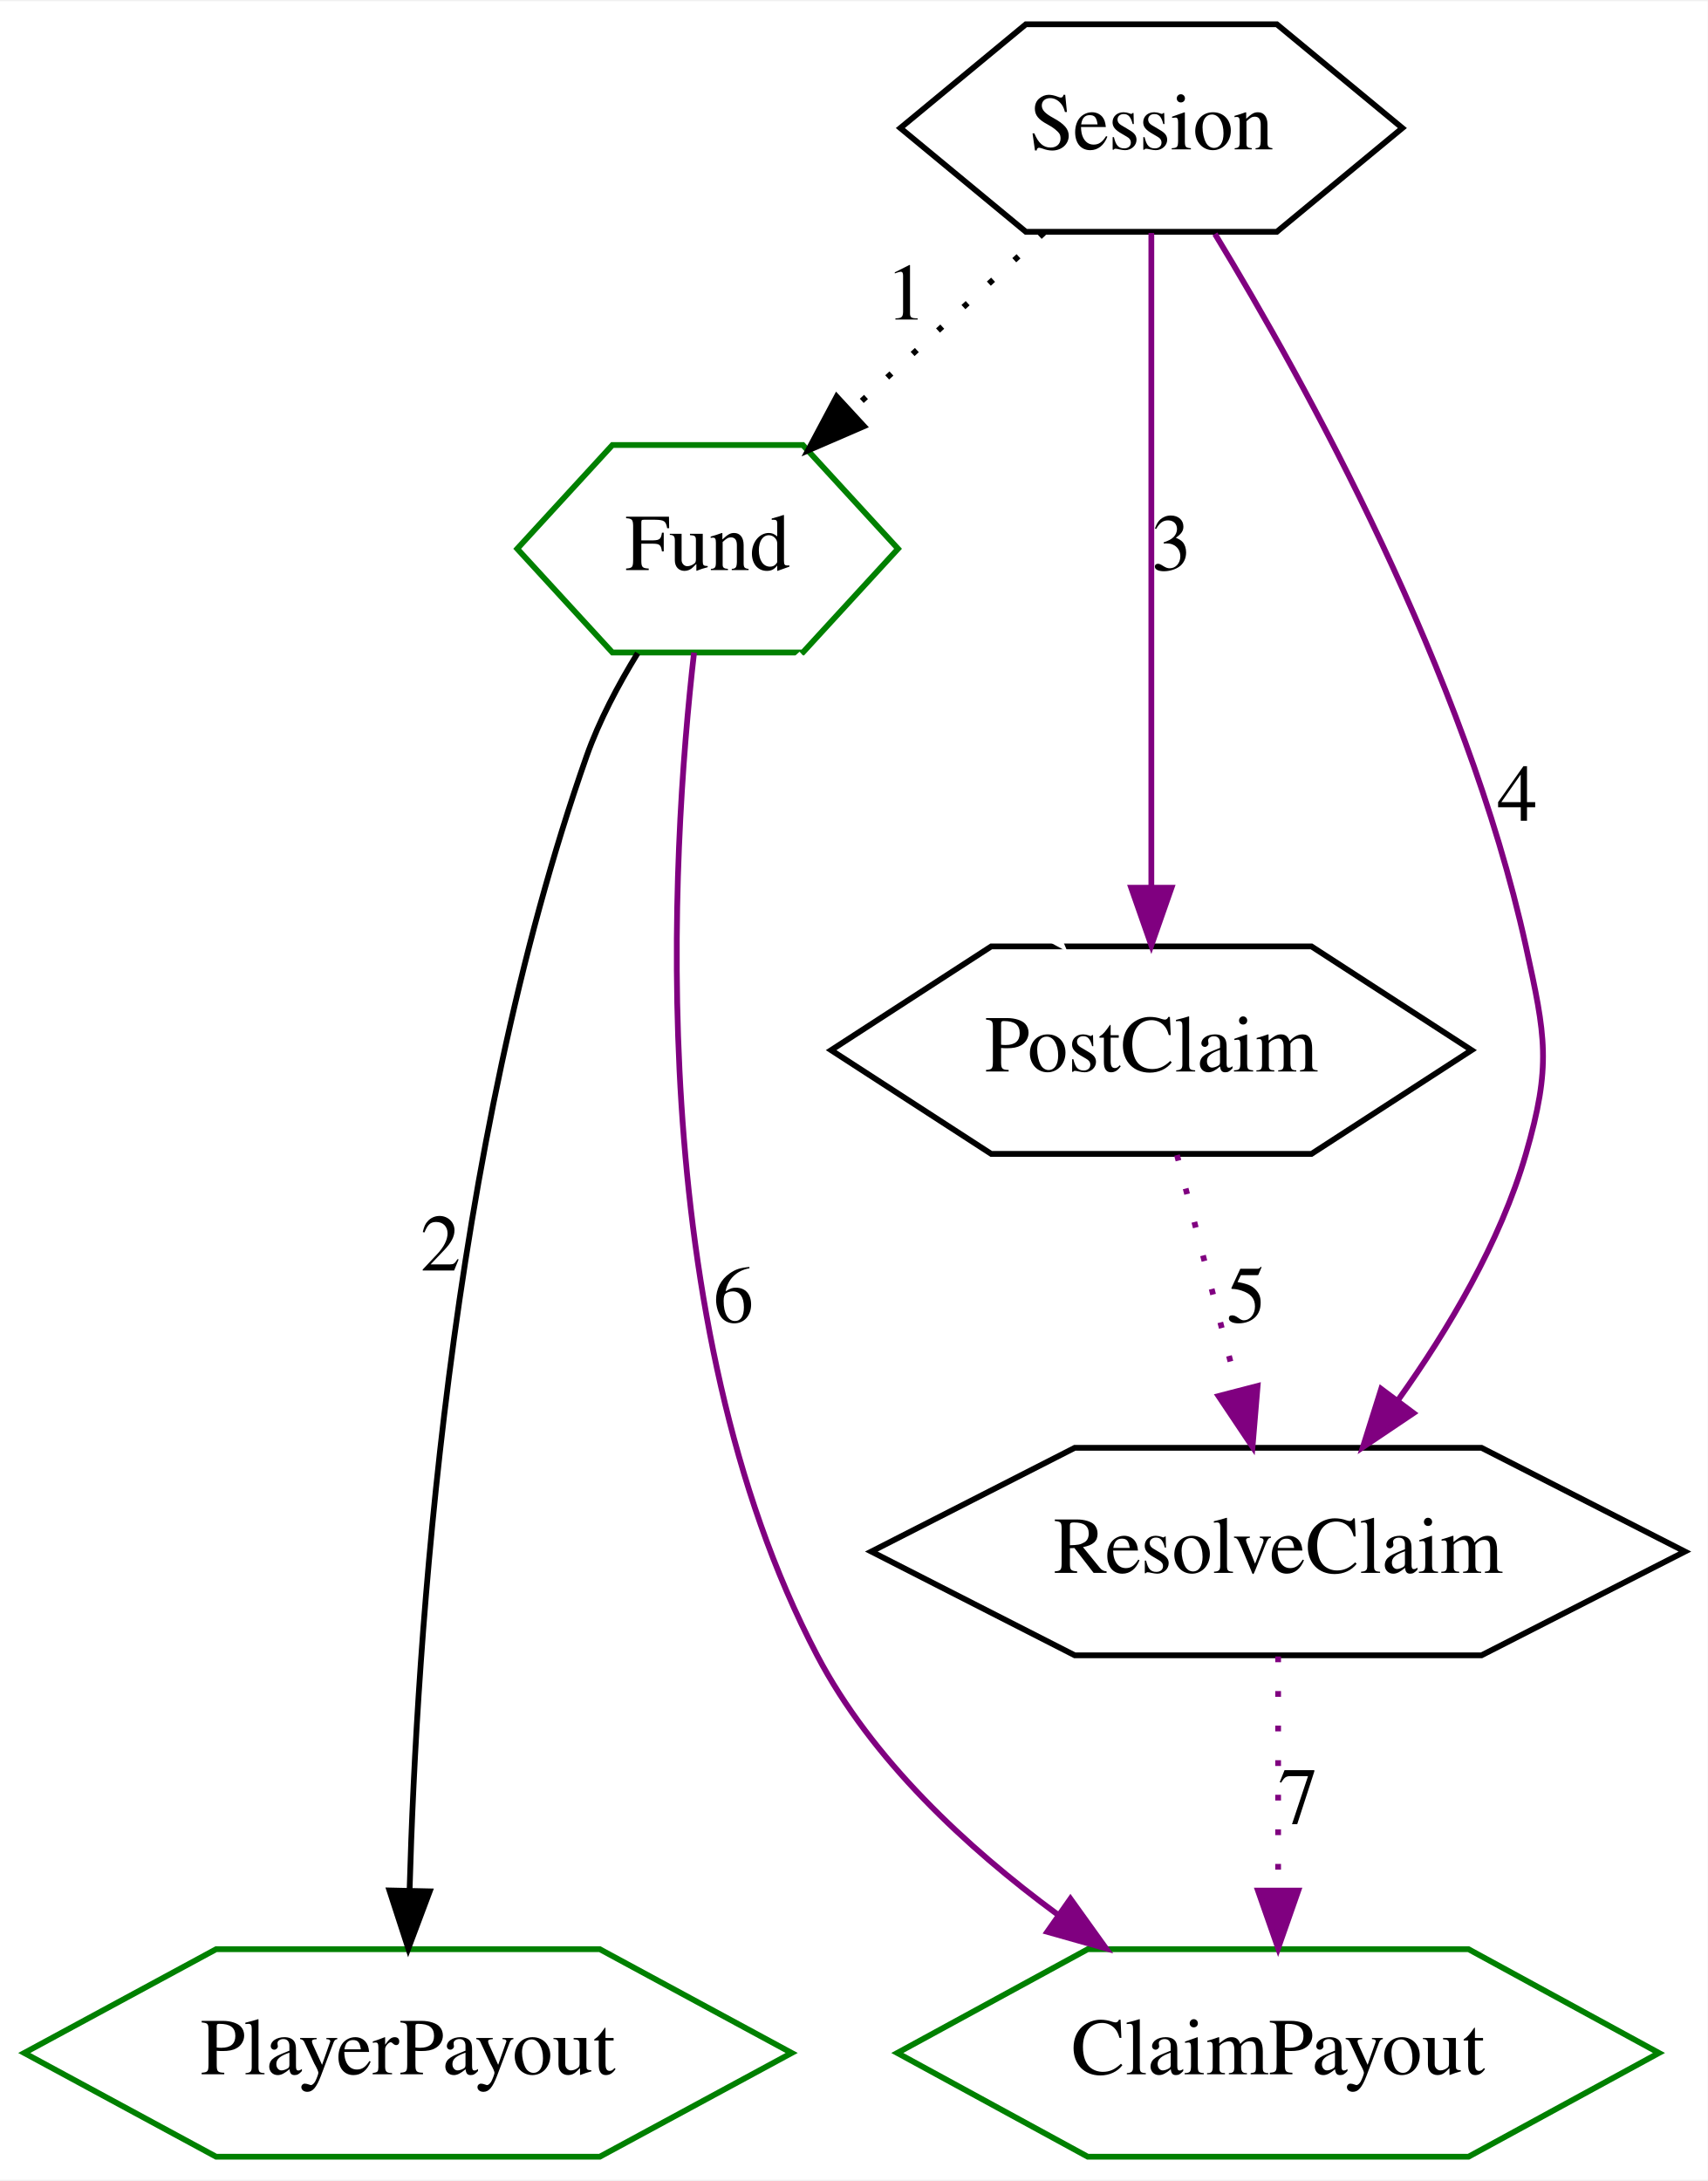
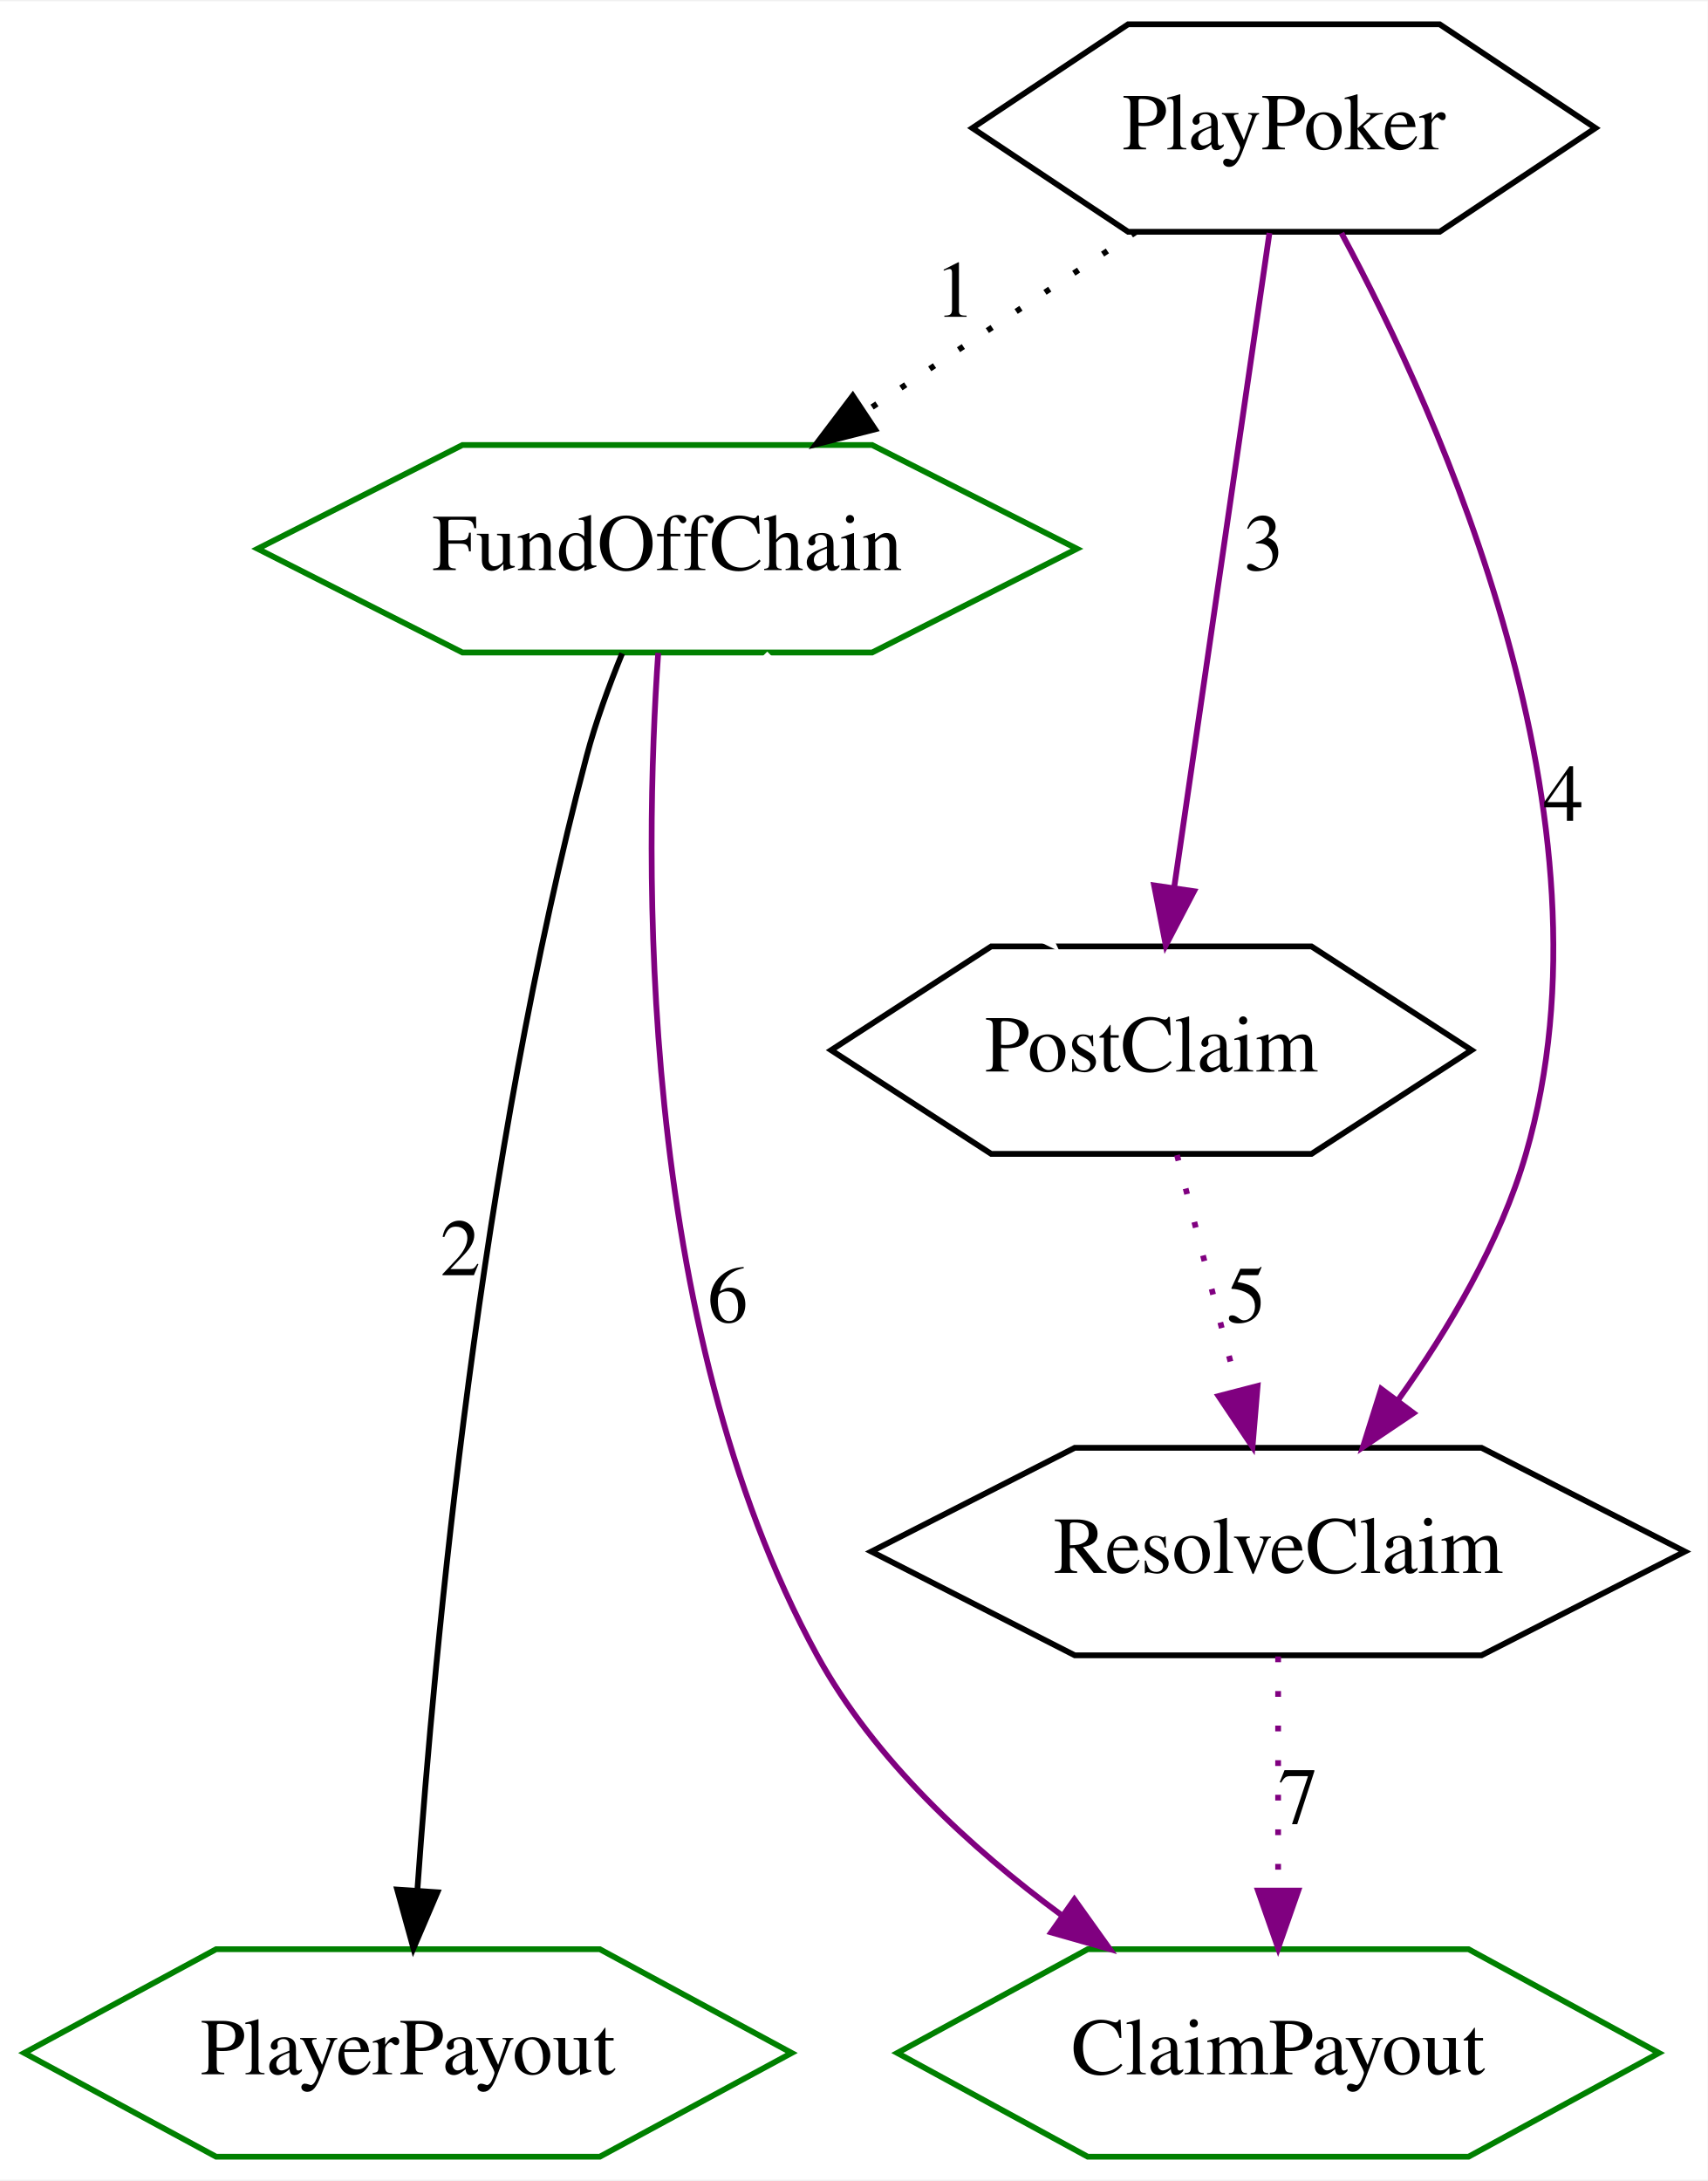
<svg xmlns="http://www.w3.org/2000/svg" width="296pt" height="378pt" viewBox="0.00 0.00 296.34 378.00">
  <g id="graph0" class="graph" transform="scale(1 1) rotate(0) translate(4 374)">
    <polygon fill="white" stroke="none" points="-4,4 -4,-374 292.339,-374 292.339,4 -4,4" />
    <g id="node1" class="node">
-       <polygon fill="none" stroke="green" points="151.837,-279 135.315,-297 102.272,-297 85.751,-279 102.272,-261 135.315,-261 151.837,-279" />
-       <text text-anchor="middle" x="118.793" y="-275.3" font-family="Times,serif" font-size="14.00">Fund</text>
+       <polygon fill="none" stroke="green" points="182.887,-279 147.34,-297 76.247,-297 40.7,-279 76.247,-261 147.34,-261 182.887,-279" />
+       <text text-anchor="middle" x="111.793" y="-275.3" font-family="Times,serif" font-size="14.00">FundOffChain</text>
    </g>
    <g id="node2" class="node">
      <polygon fill="none" stroke="green" points="133.381,-18 100.087,-36 33.5,-36 0.206,-18 33.5,-2.4869e-14 100.087,-0 133.381,-18" />
      <text text-anchor="middle" x="66.793" y="-14.3" font-family="Times,serif" font-size="14.00">PlayerPayout</text>
    </g>
    <g id="edge2" class="edge">
-       <path fill="none" stroke="black" d="M106.65,-260.882C103.283,-255.398 99.961,-249.148 97.793,-243 73.835,-175.049 68.296,-89.404 67.08,-46.356" />
-       <polygon fill="black" stroke="black" points="70.574,-46.042 66.851,-36.123 63.576,-46.199 70.574,-46.042" />
-       <text text-anchor="middle" x="72.431" y="-153.767" font-family="Times,serif" font-size="14.00">2</text>
+       <path fill="none" stroke="black" d="M103.963,-260.835C101.675,-255.245 99.369,-248.947 97.793,-243 79.386,-173.527 71.452,-88.869 68.426,-46.269" />
+       <polygon fill="black" stroke="black" points="71.908,-45.88 67.744,-36.138 64.924,-46.35 71.908,-45.88" />
+       <text text-anchor="middle" x="75.864" y="-152.954" font-family="Times,serif" font-size="14.00">2</text>
    </g>
    <g id="node3" class="node">
      <polygon fill="none" stroke="green" points="283.88,-18 250.837,-36 184.75,-36 151.707,-18 184.75,-2.4869e-14 250.837,-0 283.88,-18" />
      <text text-anchor="middle" x="217.793" y="-14.3" font-family="Times,serif" font-size="14.00">ClaimPayout</text>
    </g>
    <g id="edge6" class="edge">
-       <path fill="none" stroke="purple" d="M116.439,-260.976C112.444,-226.078 107.475,-144.851 137.793,-87 147.289,-68.882 163.832,-53.581 179.419,-42.11" />
-       <polygon fill="purple" stroke="purple" points="181.755,-44.747 187.93,-36.137 177.734,-39.017 181.755,-44.747" />
-       <text text-anchor="middle" x="123.293" y="-144.8" font-family="Times,serif" font-size="14.00">6</text>
+       <path fill="none" stroke="purple" d="M110.219,-260.924C107.791,-225.931 106.301,-144.538 137.793,-87 147.689,-68.921 164.448,-53.548 180.078,-42.016" />
+       <polygon fill="purple" stroke="purple" points="182.438,-44.635 188.594,-36.013 178.404,-38.914 182.438,-44.635" />
+       <text text-anchor="middle" x="122.293" y="-144.8" font-family="Times,serif" font-size="14.00">6</text>
    </g>
    <g id="node5" class="node">
      <polygon fill="none" stroke="black" points="251.366,-192 223.58,-210 168.007,-210 140.221,-192 168.007,-174 223.58,-174 251.366,-192" />
      <text text-anchor="middle" x="195.793" y="-188.3" font-family="Times,serif" font-size="14.00">PostClaim</text>
    </g>
    <g id="edge8" class="edge">
-       <path fill="none" stroke="white" d="M134.376,-260.799C145.543,-248.471 160.755,-231.679 173.246,-217.89" />
-       <polygon fill="white" stroke="white" points="176.115,-219.936 180.235,-210.175 170.927,-215.237 176.115,-219.936" />
+       <path fill="none" stroke="white" d="M128.792,-260.799C141.089,-248.356 157.88,-231.364 171.577,-217.504" />
+       <polygon fill="white" stroke="white" points="174.28,-219.748 178.82,-210.175 169.302,-214.828 174.28,-219.748" />
    </g>
    <g id="node4" class="node">
-       <polygon fill="none" stroke="black" points="239.35,-352 217.572,-370 174.015,-370 152.237,-352 174.015,-334 217.572,-334 239.35,-352" />
-       <text text-anchor="middle" x="195.793" y="-348.3" font-family="Times,serif" font-size="14.00">Session</text>
+       <polygon fill="none" stroke="black" points="272.864,-352 245.829,-370 191.758,-370 164.723,-352 191.758,-334 245.829,-334 272.864,-352" />
+       <text text-anchor="middle" x="218.793" y="-348.3" font-family="Times,serif" font-size="14.00">PlayPoker</text>
    </g>
    <g id="edge1" class="edge">
-       <path fill="none" stroke="black" stroke-dasharray="1,5" d="M177.154,-333.813C167.126,-324.566 154.622,-313.036 143.763,-303.024" />
-       <polygon fill="black" stroke="black" points="145.93,-300.261 136.206,-296.056 141.185,-305.408 145.93,-300.261" />
-       <text text-anchor="middle" x="153.226" y="-318.776" font-family="Times,serif" font-size="14.00">1</text>
+       <path fill="none" stroke="black" stroke-dasharray="1,5" d="M193.164,-333.994C179.107,-324.666 161.487,-312.974 146.241,-302.858" />
+       <polygon fill="black" stroke="black" points="147.852,-299.726 137.584,-297.114 143.982,-305.559 147.852,-299.726" />
+       <text text-anchor="middle" x="161.72" y="-319.251" font-family="Times,serif" font-size="14.00">1</text>
    </g>
    <g id="edge3" class="edge">
-       <path fill="none" stroke="purple" d="M195.793,-333.79C195.793,-306.485 195.793,-252.994 195.793,-220.38" />
-       <polygon fill="purple" stroke="purple" points="199.294,-220.188 195.793,-210.188 192.294,-220.188 199.294,-220.188" />
-       <text text-anchor="middle" x="199.293" y="-275.3" font-family="Times,serif" font-size="14.00">3</text>
+       <path fill="none" stroke="purple" d="M216.288,-333.79C212.313,-306.485 204.527,-252.994 199.779,-220.38" />
+       <polygon fill="purple" stroke="purple" points="203.2,-219.58 198.296,-210.188 196.273,-220.588 203.2,-219.58" />
+       <text text-anchor="middle" x="215.293" y="-275.3" font-family="Times,serif" font-size="14.00">3</text>
    </g>
    <g id="node6" class="node">
      <polygon fill="none" stroke="black" points="288.385,-105 253.089,-123 182.498,-123 147.202,-105 182.498,-87 253.089,-87 288.385,-105" />
      <text text-anchor="middle" x="217.793" y="-101.3" font-family="Times,serif" font-size="14.00">ResolveClaim</text>
    </g>
    <g id="edge4" class="edge">
-       <path fill="none" stroke="purple" d="M206.829,-333.628C222.485,-307.847 250.396,-257.392 260.793,-210 264.222,-194.372 265.245,-189.368 260.793,-174 256.353,-158.67 247.31,-143.477 238.657,-131.354" />
+       <path fill="none" stroke="purple" d="M228.787,-333.768C245.936,-301.951 277.576,-231.941 260.793,-174 256.353,-158.67 247.31,-143.477 238.657,-131.354" />
      <polygon fill="purple" stroke="purple" points="241.287,-129.026 232.497,-123.11 235.68,-133.216 241.287,-129.026" />
-       <text text-anchor="middle" x="259.293" y="-231.8" font-family="Times,serif" font-size="14.00">4</text>
+       <text text-anchor="middle" x="267.293" y="-231.8" font-family="Times,serif" font-size="14.00">4</text>
    </g>
    <g id="edge5" class="edge">
      <path fill="none" stroke="purple" stroke-dasharray="1,5" d="M200.246,-173.799C203.257,-162.163 207.299,-146.548 210.744,-133.237" />
      <polygon fill="purple" stroke="purple" points="214.231,-133.733 213.348,-123.175 207.454,-131.979 214.231,-133.733" />
      <text text-anchor="middle" x="212.293" y="-144.8" font-family="Times,serif" font-size="14.00">5</text>
    </g>
    <g id="edge7" class="edge">
      <path fill="none" stroke="purple" stroke-dasharray="1,5" d="M217.793,-86.799C217.793,-75.163 217.793,-59.548 217.793,-46.237" />
      <polygon fill="purple" stroke="purple" points="221.294,-46.175 217.793,-36.175 214.294,-46.175 221.294,-46.175" />
      <text text-anchor="middle" x="221.293" y="-57.8" font-family="Times,serif" font-size="14.00">7</text>
    </g>
  </g>
</svg>
